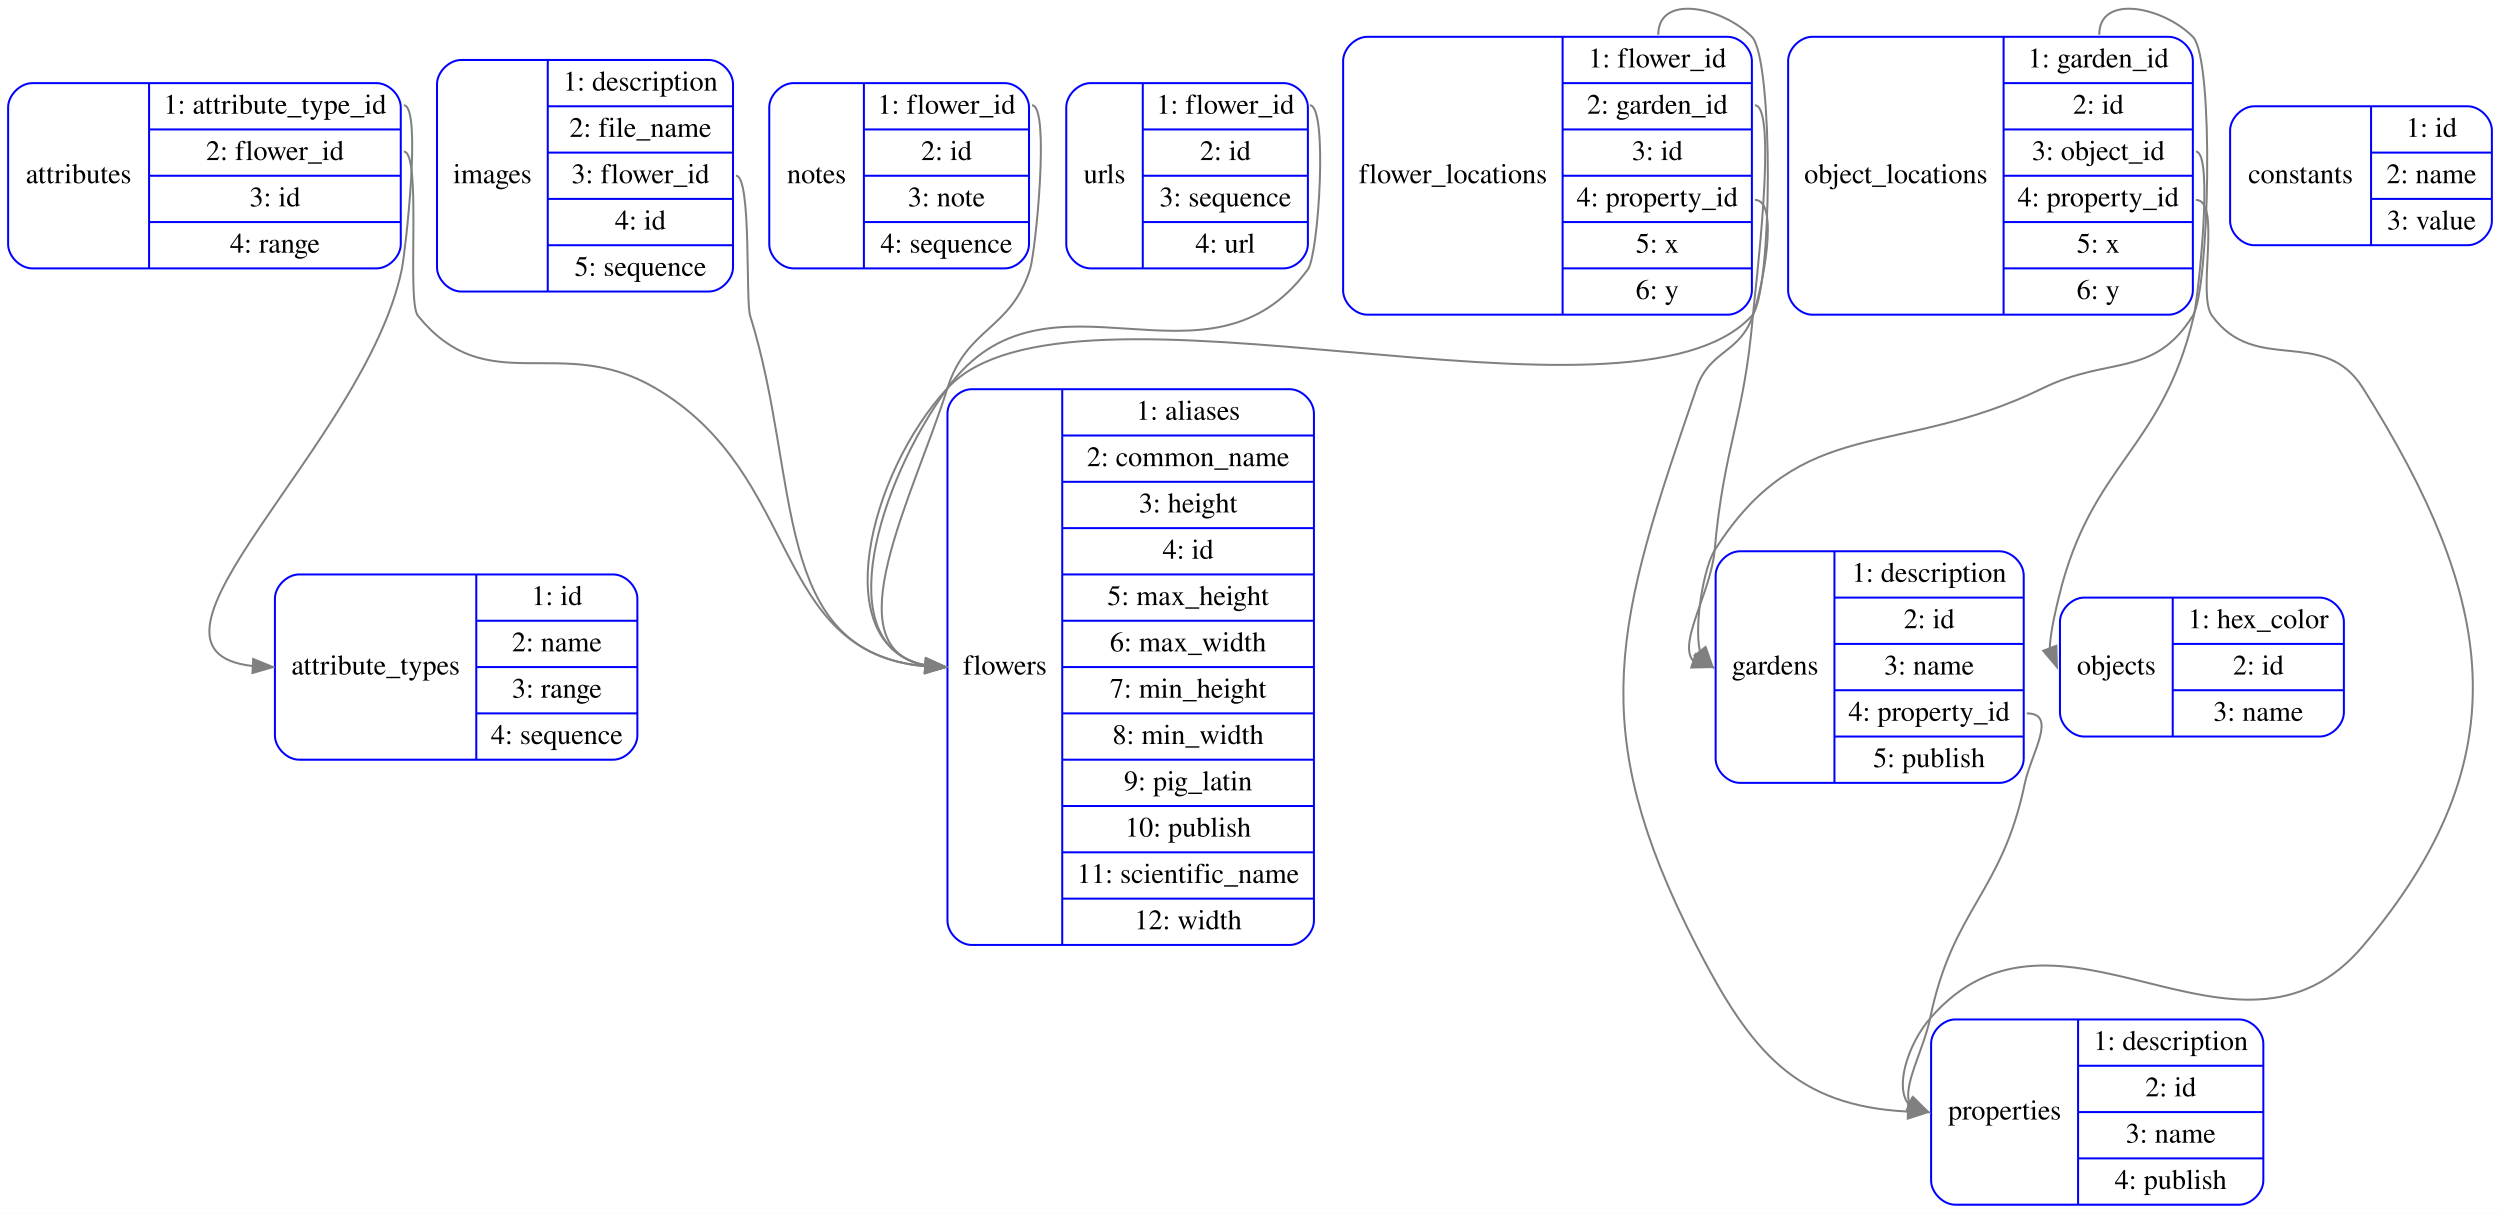
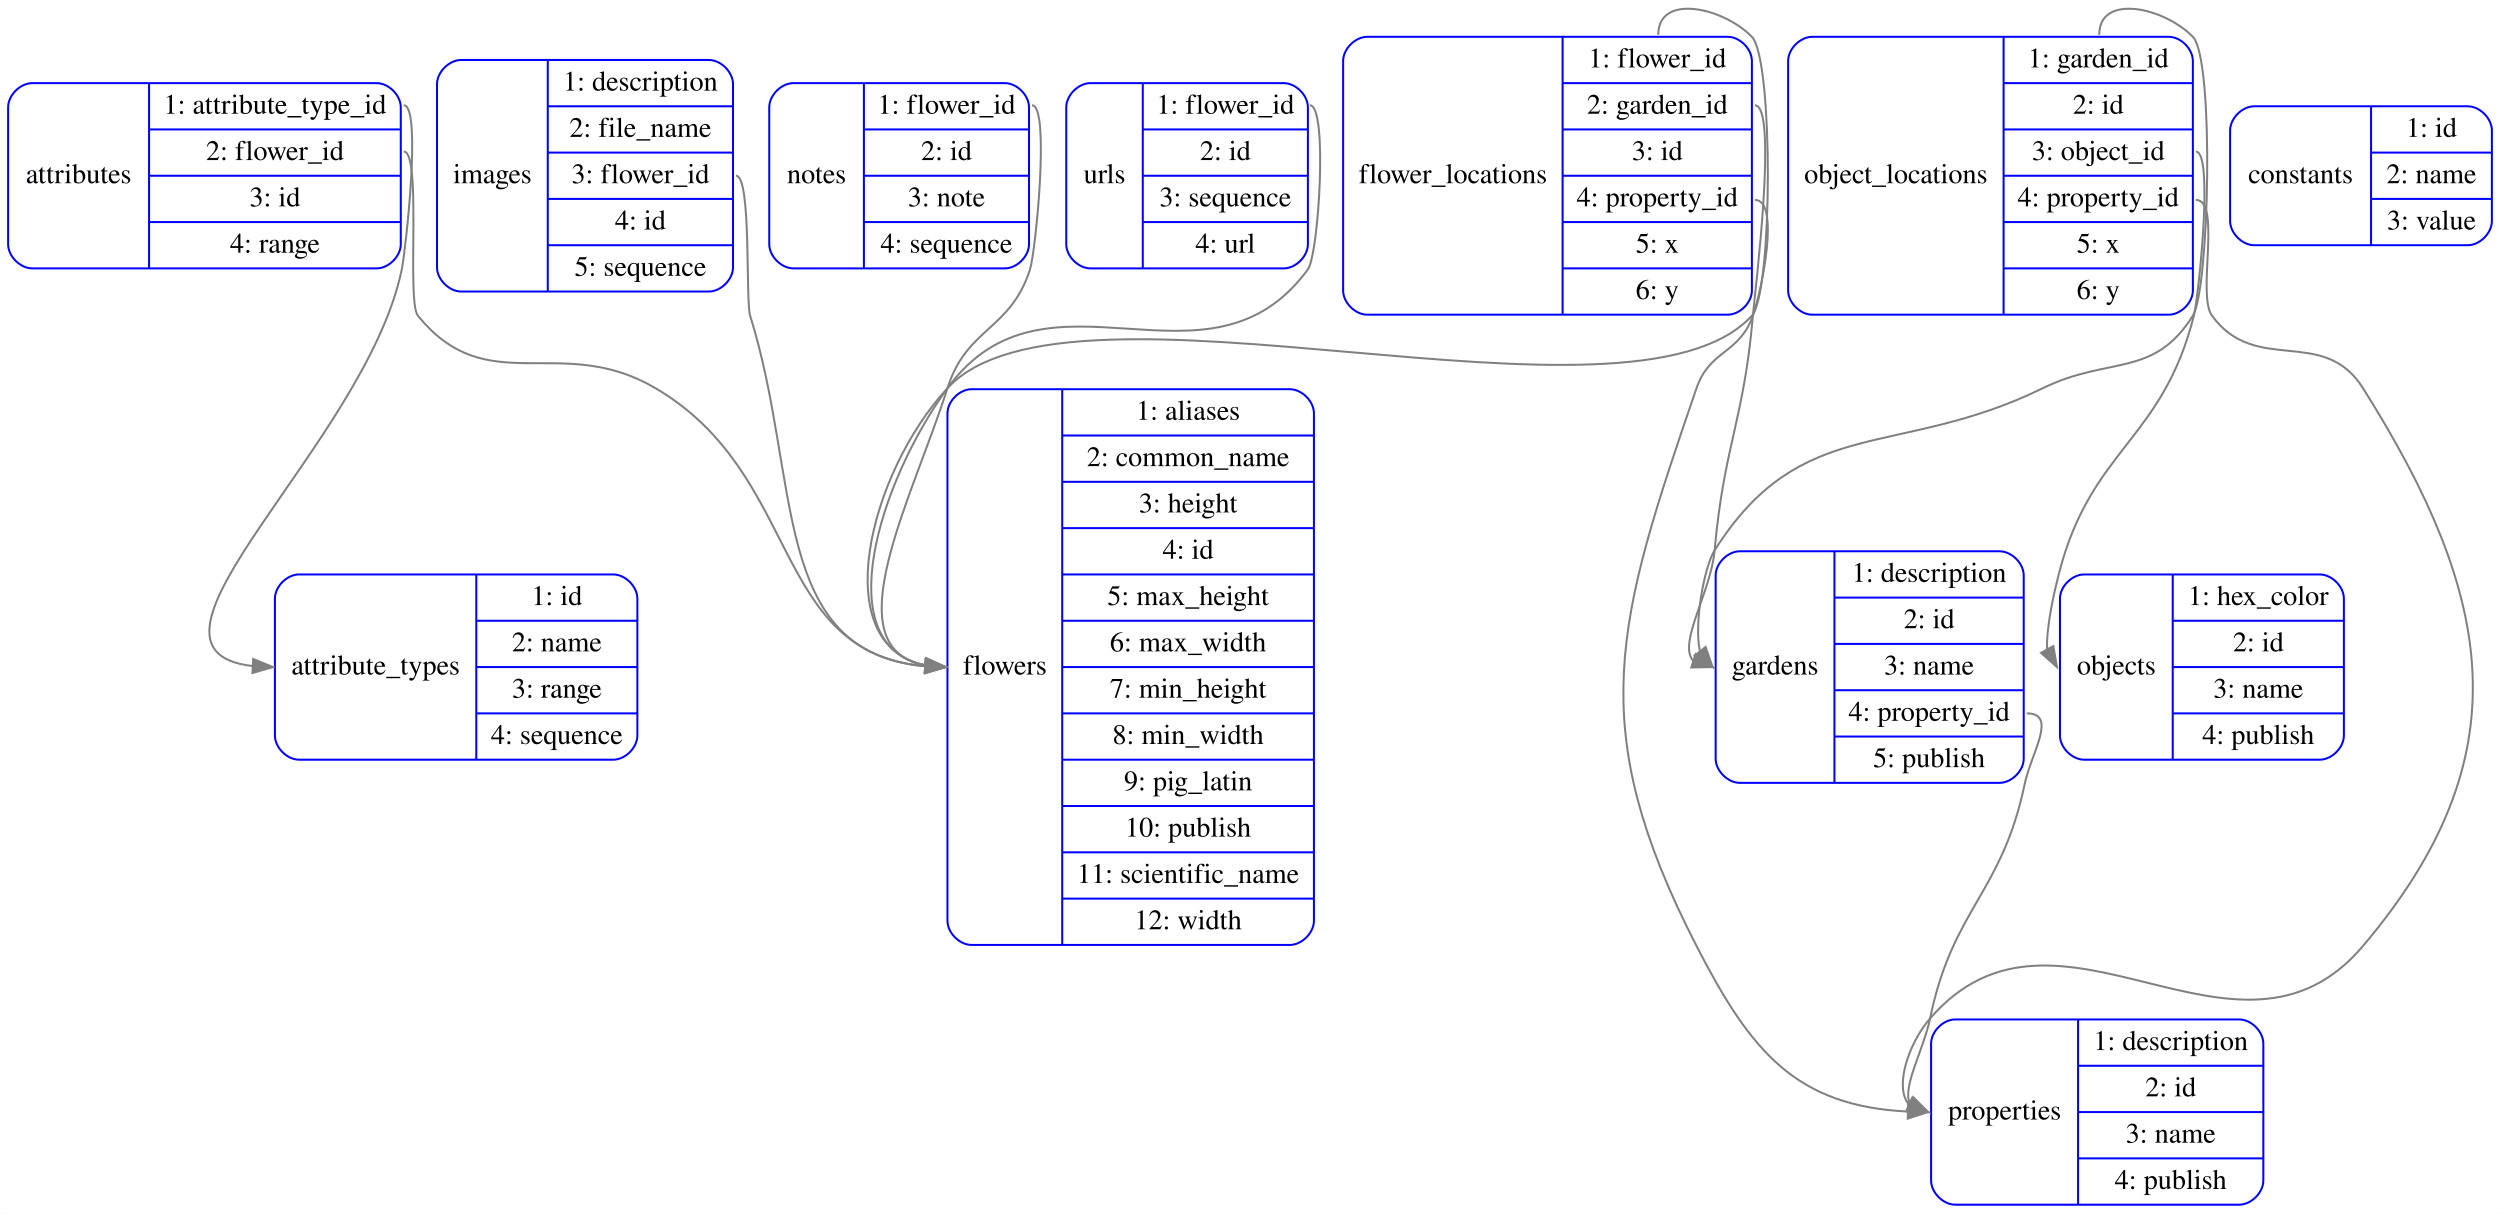
<svg xmlns="http://www.w3.org/2000/svg" width="1242pt" height="603pt" viewBox="0.00 0.00 1241.50 602.79">
  <g id="graph0" class="graph" transform="scale(1 1) rotate(0) translate(4 598.785)">
    <polygon fill="white" stroke="none" points="-4,4 -4,-598.785 1237.5,-598.785 1237.5,4 -4,4" />
    <g id="node1" class="node">
      <path fill="none" stroke="blue" d="M144.5,-221.5C144.5,-221.5 300.5,-221.5 300.5,-221.5 306.5,-221.5 312.5,-227.5 312.5,-233.5 312.5,-233.5 312.5,-301.5 312.5,-301.5 312.5,-307.5 306.5,-313.5 300.5,-313.5 300.5,-313.5 144.5,-313.5 144.5,-313.5 138.5,-313.5 132.5,-307.5 132.5,-301.5 132.5,-301.5 132.5,-233.5 132.5,-233.5 132.5,-227.5 138.5,-221.5 144.5,-221.5" />
      <text text-anchor="middle" x="182.5" y="-263.8" font-family="Times,serif" font-size="14.00">attribute_types</text>
      <polyline fill="none" stroke="blue" points="232.5,-221.5 232.5,-313.5 " />
      <text text-anchor="middle" x="272.5" y="-298.3" font-family="Times,serif" font-size="14.00">1: id</text>
      <polyline fill="none" stroke="blue" points="232.5,-290.5 312.5,-290.5 " />
      <text text-anchor="middle" x="272.5" y="-275.3" font-family="Times,serif" font-size="14.00">2: name</text>
      <polyline fill="none" stroke="blue" points="232.5,-267.5 312.5,-267.5 " />
      <text text-anchor="middle" x="272.5" y="-252.3" font-family="Times,serif" font-size="14.00">3: range</text>
      <polyline fill="none" stroke="blue" points="232.5,-244.5 312.5,-244.5 " />
      <text text-anchor="middle" x="272.5" y="-229.3" font-family="Times,serif" font-size="14.00">4: sequence</text>
    </g>
    <g id="node2" class="node">
      <path fill="none" stroke="blue" d="M12,-465.5C12,-465.5 183,-465.5 183,-465.5 189,-465.5 195,-471.5 195,-477.5 195,-477.5 195,-545.5 195,-545.5 195,-551.5 189,-557.5 183,-557.5 183,-557.5 12,-557.5 12,-557.5 6,-557.5 0,-551.5 0,-545.5 0,-545.5 0,-477.5 0,-477.5 0,-471.5 6,-465.5 12,-465.5" />
      <text text-anchor="middle" x="35" y="-507.8" font-family="Times,serif" font-size="14.00">attributes</text>
      <polyline fill="none" stroke="blue" points="70,-465.5 70,-557.5 " />
      <text text-anchor="middle" x="132.5" y="-542.3" font-family="Times,serif" font-size="14.00">1: attribute_type_id</text>
      <polyline fill="none" stroke="blue" points="70,-534.5 195,-534.5 " />
      <text text-anchor="middle" x="132.5" y="-519.3" font-family="Times,serif" font-size="14.00">2: flower_id</text>
      <polyline fill="none" stroke="blue" points="70,-511.5 195,-511.5 " />
      <text text-anchor="middle" x="132.5" y="-496.3" font-family="Times,serif" font-size="14.00">3: id</text>
      <polyline fill="none" stroke="blue" points="70,-488.5 195,-488.5 " />
      <text text-anchor="middle" x="132.5" y="-473.3" font-family="Times,serif" font-size="14.00">4: range</text>
    </g>
    <g id="edge1" class="edge">
      <path fill="none" stroke="grey" d="M196.5,-546.5C205.556,-546.5 197.333,-473.869 195.5,-465 177.594,-378.344 50.316,-276.26 121.282,-268.032" />
      <polygon fill="grey" stroke="grey" points="121.696,-271.515 131.5,-267.5 121.331,-264.525 121.696,-271.515" />
    </g>
    <g id="node5" class="node">
      <path fill="none" stroke="blue" d="M478.5,-129.5C478.5,-129.5 636.5,-129.5 636.5,-129.5 642.5,-129.5 648.5,-135.5 648.5,-141.5 648.5,-141.5 648.5,-393.5 648.5,-393.5 648.5,-399.5 642.5,-405.5 636.5,-405.5 636.5,-405.5 478.5,-405.5 478.5,-405.5 472.5,-405.5 466.5,-399.5 466.5,-393.5 466.5,-393.5 466.5,-141.5 466.5,-141.5 466.5,-135.5 472.5,-129.5 478.5,-129.5" />
      <text text-anchor="middle" x="495" y="-263.8" font-family="Times,serif" font-size="14.00">flowers</text>
      <polyline fill="none" stroke="blue" points="523.5,-129.5 523.5,-405.5 " />
      <text text-anchor="middle" x="586" y="-390.3" font-family="Times,serif" font-size="14.00">1: aliases</text>
      <polyline fill="none" stroke="blue" points="523.5,-382.5 648.5,-382.5 " />
      <text text-anchor="middle" x="586" y="-367.3" font-family="Times,serif" font-size="14.00">2: common_name</text>
      <polyline fill="none" stroke="blue" points="523.5,-359.5 648.5,-359.5 " />
      <text text-anchor="middle" x="586" y="-344.3" font-family="Times,serif" font-size="14.00">3: height</text>
      <polyline fill="none" stroke="blue" points="523.5,-336.5 648.5,-336.5 " />
      <text text-anchor="middle" x="586" y="-321.3" font-family="Times,serif" font-size="14.00">4: id</text>
      <polyline fill="none" stroke="blue" points="523.5,-313.5 648.5,-313.5 " />
      <text text-anchor="middle" x="586" y="-298.3" font-family="Times,serif" font-size="14.00">5: max_height</text>
      <polyline fill="none" stroke="blue" points="523.5,-290.5 648.5,-290.5 " />
      <text text-anchor="middle" x="586" y="-275.3" font-family="Times,serif" font-size="14.00">6: max_width</text>
      <polyline fill="none" stroke="blue" points="523.5,-267.5 648.5,-267.5 " />
      <text text-anchor="middle" x="586" y="-252.3" font-family="Times,serif" font-size="14.00">7: min_height</text>
      <polyline fill="none" stroke="blue" points="523.5,-244.5 648.5,-244.5 " />
      <text text-anchor="middle" x="586" y="-229.3" font-family="Times,serif" font-size="14.00">8: min_width</text>
      <polyline fill="none" stroke="blue" points="523.5,-221.5 648.5,-221.5 " />
      <text text-anchor="middle" x="586" y="-206.3" font-family="Times,serif" font-size="14.00">9: pig_latin</text>
      <polyline fill="none" stroke="blue" points="523.5,-198.5 648.5,-198.5 " />
      <text text-anchor="middle" x="586" y="-183.3" font-family="Times,serif" font-size="14.00">10: publish</text>
      <polyline fill="none" stroke="blue" points="523.5,-175.5 648.5,-175.5 " />
      <text text-anchor="middle" x="586" y="-160.3" font-family="Times,serif" font-size="14.00">11: scientific_name</text>
      <polyline fill="none" stroke="blue" points="523.5,-152.5 648.5,-152.5 " />
      <text text-anchor="middle" x="586" y="-137.3" font-family="Times,serif" font-size="14.00">12: width</text>
    </g>
    <g id="edge2" class="edge">
      <path fill="none" stroke="grey" d="M196.5,-523.5C205.589,-523.5 197.784,-449.066 203.5,-442 237.985,-399.371 274.22,-433.767 321.5,-406 394.929,-362.876 378.29,-275.091 455.115,-267.962" />
      <polygon fill="grey" stroke="grey" points="455.666,-271.441 465.5,-267.5 455.354,-264.448 455.666,-271.441" />
    </g>
    <g id="node3" class="node">
      <path fill="none" stroke="blue" d="M1115.5,-477C1115.5,-477 1221.5,-477 1221.5,-477 1227.5,-477 1233.5,-483 1233.5,-489 1233.5,-489 1233.5,-534 1233.5,-534 1233.5,-540 1227.5,-546 1221.5,-546 1221.5,-546 1115.5,-546 1115.5,-546 1109.5,-546 1103.5,-540 1103.5,-534 1103.5,-534 1103.5,-489 1103.5,-489 1103.5,-483 1109.5,-477 1115.5,-477" />
      <text text-anchor="middle" x="1138.5" y="-507.8" font-family="Times,serif" font-size="14.00">constants</text>
      <polyline fill="none" stroke="blue" points="1173.5,-477 1173.5,-546 " />
      <text text-anchor="middle" x="1203.5" y="-530.8" font-family="Times,serif" font-size="14.00">1: id</text>
      <polyline fill="none" stroke="blue" points="1173.5,-523 1233.5,-523 " />
      <text text-anchor="middle" x="1203.5" y="-507.8" font-family="Times,serif" font-size="14.00">2: name</text>
      <polyline fill="none" stroke="blue" points="1173.5,-500 1233.5,-500 " />
      <text text-anchor="middle" x="1203.5" y="-484.8" font-family="Times,serif" font-size="14.00">3: value</text>
    </g>
    <g id="node4" class="node">
      <path fill="none" stroke="blue" d="M675,-442.5C675,-442.5 854,-442.5 854,-442.5 860,-442.5 866,-448.5 866,-454.5 866,-454.5 866,-568.5 866,-568.5 866,-574.5 860,-580.5 854,-580.5 854,-580.5 675,-580.5 675,-580.5 669,-580.5 663,-574.5 663,-568.5 663,-568.5 663,-454.5 663,-454.5 663,-448.5 669,-442.5 675,-442.5" />
      <text text-anchor="middle" x="717.5" y="-507.8" font-family="Times,serif" font-size="14.00">flower_locations</text>
      <polyline fill="none" stroke="blue" points="772,-442.5 772,-580.5 " />
      <text text-anchor="middle" x="819" y="-565.3" font-family="Times,serif" font-size="14.00">1: flower_id</text>
      <polyline fill="none" stroke="blue" points="772,-557.5 866,-557.5 " />
      <text text-anchor="middle" x="819" y="-542.3" font-family="Times,serif" font-size="14.00">2: garden_id</text>
      <polyline fill="none" stroke="blue" points="772,-534.5 866,-534.5 " />
      <text text-anchor="middle" x="819" y="-519.3" font-family="Times,serif" font-size="14.00">3: id</text>
      <polyline fill="none" stroke="blue" points="772,-511.5 866,-511.5 " />
      <text text-anchor="middle" x="819" y="-496.3" font-family="Times,serif" font-size="14.00">4: property_id</text>
      <polyline fill="none" stroke="blue" points="772,-488.5 866,-488.5 " />
      <text text-anchor="middle" x="819" y="-473.3" font-family="Times,serif" font-size="14.00">5: x</text>
      <polyline fill="none" stroke="blue" points="772,-465.5 866,-465.5 " />
      <text text-anchor="middle" x="819" y="-450.3" font-family="Times,serif" font-size="14.00">6: y</text>
    </g>
    <g id="edge3" class="edge">
      <path fill="none" stroke="grey" d="M819.5,-581.5C819.5,-602.171 851.541,-595.273 866,-580.5 876.764,-569.502 876.382,-453.359 866,-442 805.865,-376.203 526.872,-471.58 466.5,-406 427.251,-363.365 406.459,-278.259 455.516,-268.432" />
      <polygon fill="grey" stroke="grey" points="455.868,-271.914 465.5,-267.5 455.218,-264.944 455.868,-271.914" />
    </g>
    <g id="node6" class="node">
      <path fill="none" stroke="blue" d="M860,-210C860,-210 989,-210 989,-210 995,-210 1001,-216 1001,-222 1001,-222 1001,-313 1001,-313 1001,-319 995,-325 989,-325 989,-325 860,-325 860,-325 854,-325 848,-319 848,-313 848,-313 848,-222 848,-222 848,-216 854,-210 860,-210" />
      <text text-anchor="middle" x="877.5" y="-263.8" font-family="Times,serif" font-size="14.00">gardens</text>
      <polyline fill="none" stroke="blue" points="907,-210 907,-325 " />
      <text text-anchor="middle" x="954" y="-309.8" font-family="Times,serif" font-size="14.00">1: description</text>
      <polyline fill="none" stroke="blue" points="907,-302 1001,-302 " />
      <text text-anchor="middle" x="954" y="-286.8" font-family="Times,serif" font-size="14.00">2: id</text>
      <polyline fill="none" stroke="blue" points="907,-279 1001,-279 " />
      <text text-anchor="middle" x="954" y="-263.8" font-family="Times,serif" font-size="14.00">3: name</text>
      <polyline fill="none" stroke="blue" points="907,-256 1001,-256 " />
      <text text-anchor="middle" x="954" y="-240.8" font-family="Times,serif" font-size="14.00">4: property_id</text>
      <polyline fill="none" stroke="blue" points="907,-233 1001,-233 " />
      <text text-anchor="middle" x="954" y="-217.8" font-family="Times,serif" font-size="14.00">5: publish</text>
    </g>
    <g id="edge7" class="edge">
      <path fill="none" stroke="grey" d="M867.5,-546.5C879.112,-546.5 867.493,-453.569 866.5,-442 862.014,-389.73 852.187,-377.752 847.5,-325.5 845.629,-304.636 829.118,-279.387 836.821,-270.652" />
      <polygon fill="grey" stroke="grey" points="838.075,-273.925 846.5,-267.5 835.908,-267.269 838.075,-273.925" />
    </g>
    <g id="node11" class="node">
      <path fill="none" stroke="blue" d="M967,-0.5C967,-0.5 1108,-0.5 1108,-0.5 1114,-0.5 1120,-6.5 1120,-12.5 1120,-12.5 1120,-80.5 1120,-80.5 1120,-86.5 1114,-92.5 1108,-92.5 1108,-92.5 967,-92.5 967,-92.5 961,-92.5 955,-86.5 955,-80.5 955,-80.5 955,-12.5 955,-12.5 955,-6.5 961,-0.5 967,-0.5" />
      <text text-anchor="middle" x="991.5" y="-42.8" font-family="Times,serif" font-size="14.00">properties</text>
      <polyline fill="none" stroke="blue" points="1028,-0.5 1028,-92.5 " />
      <text text-anchor="middle" x="1074" y="-77.3" font-family="Times,serif" font-size="14.00">1: description</text>
      <polyline fill="none" stroke="blue" points="1028,-69.5 1120,-69.5 " />
      <text text-anchor="middle" x="1074" y="-54.3" font-family="Times,serif" font-size="14.00">2: id</text>
      <polyline fill="none" stroke="blue" points="1028,-46.5 1120,-46.5 " />
      <text text-anchor="middle" x="1074" y="-31.3" font-family="Times,serif" font-size="14.00">3: name</text>
      <polyline fill="none" stroke="blue" points="1028,-23.5 1120,-23.5 " />
      <text text-anchor="middle" x="1074" y="-8.3" font-family="Times,serif" font-size="14.00">4: publish</text>
    </g>
    <g id="edge10" class="edge">
      <path fill="none" stroke="grey" d="M867.5,-499.5C880.28,-499.5 870.752,-454.051 866.5,-442 859.755,-422.885 845.078,-425.173 838.5,-406 798.546,-289.552 782.279,-238.524 838.5,-129 865.599,-76.209 887.932,-49.601 943.184,-46.756" />
      <polygon fill="grey" stroke="grey" points="943.59,-50.247 953.5,-46.5 943.416,-43.249 943.59,-50.247" />
    </g>
    <g id="edge11" class="edge">
      <path fill="none" stroke="grey" d="M1002.5,-244.5C1018.06,-244.5 1004.68,-224.733 1001.5,-209.5 990.079,-154.848 965.728,-147.692 954.5,-93 951.382,-77.813 940.751,-59.25 944.351,-50.918" />
      <polygon fill="grey" stroke="grey" points="946.017,-54 953.5,-46.5 942.973,-47.697 946.017,-54" />
    </g>
    <g id="node7" class="node">
      <path fill="none" stroke="blue" d="M225,-454C225,-454 348,-454 348,-454 354,-454 360,-460 360,-466 360,-466 360,-557 360,-557 360,-563 354,-569 348,-569 348,-569 225,-569 225,-569 219,-569 213,-563 213,-557 213,-557 213,-466 213,-466 213,-460 219,-454 225,-454" />
      <text text-anchor="middle" x="240.5" y="-507.8" font-family="Times,serif" font-size="14.00">images</text>
      <polyline fill="none" stroke="blue" points="268,-454 268,-569 " />
      <text text-anchor="middle" x="314" y="-553.8" font-family="Times,serif" font-size="14.00">1: description</text>
      <polyline fill="none" stroke="blue" points="268,-546 360,-546 " />
      <text text-anchor="middle" x="314" y="-530.8" font-family="Times,serif" font-size="14.00">2: file_name</text>
      <polyline fill="none" stroke="blue" points="268,-523 360,-523 " />
      <text text-anchor="middle" x="314" y="-507.8" font-family="Times,serif" font-size="14.00">3: flower_id</text>
      <polyline fill="none" stroke="blue" points="268,-500 360,-500 " />
      <text text-anchor="middle" x="314" y="-484.8" font-family="Times,serif" font-size="14.00">4: id</text>
      <polyline fill="none" stroke="blue" points="268,-477 360,-477 " />
      <text text-anchor="middle" x="314" y="-461.8" font-family="Times,serif" font-size="14.00">5: sequence</text>
    </g>
    <g id="edge4" class="edge">
      <path fill="none" stroke="grey" d="M361.5,-511.5C369.261,-511.5 366.178,-449.406 368.5,-442 393.96,-360.805 378.192,-274.86 455.111,-267.947" />
      <polygon fill="grey" stroke="grey" points="455.66,-271.427 465.5,-267.5 455.359,-264.433 455.66,-271.427" />
    </g>
    <g id="node8" class="node">
      <path fill="none" stroke="blue" d="M390,-465.5C390,-465.5 495,-465.5 495,-465.5 501,-465.5 507,-471.5 507,-477.5 507,-477.5 507,-545.5 507,-545.5 507,-551.5 501,-557.5 495,-557.5 495,-557.5 390,-557.5 390,-557.5 384,-557.5 378,-551.5 378,-545.5 378,-545.5 378,-477.5 378,-477.5 378,-471.5 384,-465.5 390,-465.5" />
      <text text-anchor="middle" x="401.5" y="-507.8" font-family="Times,serif" font-size="14.00">notes</text>
      <polyline fill="none" stroke="blue" points="425,-465.5 425,-557.5 " />
      <text text-anchor="middle" x="466" y="-542.3" font-family="Times,serif" font-size="14.00">1: flower_id</text>
      <polyline fill="none" stroke="blue" points="425,-534.5 507,-534.5 " />
      <text text-anchor="middle" x="466" y="-519.3" font-family="Times,serif" font-size="14.00">2: id</text>
      <polyline fill="none" stroke="blue" points="425,-511.5 507,-511.5 " />
      <text text-anchor="middle" x="466" y="-496.3" font-family="Times,serif" font-size="14.00">3: note</text>
      <polyline fill="none" stroke="blue" points="425,-488.5 507,-488.5 " />
      <text text-anchor="middle" x="466" y="-473.3" font-family="Times,serif" font-size="14.00">4: sequence</text>
    </g>
    <g id="edge5" class="edge">
      <path fill="none" stroke="grey" d="M508.5,-546.5C517.556,-546.5 510.261,-473.625 507.5,-465 497.765,-434.588 476.158,-436.436 466.5,-406 449.009,-350.878 409.171,-277.089 455.45,-268.355" />
      <polygon fill="grey" stroke="grey" points="455.833,-271.836 465.5,-267.5 455.239,-264.861 455.833,-271.836" />
    </g>
    <g id="node9" class="node">
      <path fill="none" stroke="blue" d="M896,-442.5C896,-442.5 1073,-442.5 1073,-442.5 1079,-442.5 1085,-448.5 1085,-454.5 1085,-454.5 1085,-568.5 1085,-568.5 1085,-574.5 1079,-580.5 1073,-580.5 1073,-580.5 896,-580.5 896,-580.5 890,-580.5 884,-574.5 884,-568.5 884,-568.5 884,-454.5 884,-454.5 884,-448.5 890,-442.5 896,-442.5" />
      <text text-anchor="middle" x="937.5" y="-507.8" font-family="Times,serif" font-size="14.00">object_locations</text>
      <polyline fill="none" stroke="blue" points="991,-442.5 991,-580.5 " />
      <text text-anchor="middle" x="1038" y="-565.3" font-family="Times,serif" font-size="14.00">1: garden_id</text>
      <polyline fill="none" stroke="blue" points="991,-557.5 1085,-557.5 " />
      <text text-anchor="middle" x="1038" y="-542.3" font-family="Times,serif" font-size="14.00">2: id</text>
      <polyline fill="none" stroke="blue" points="991,-534.5 1085,-534.5 " />
      <text text-anchor="middle" x="1038" y="-519.3" font-family="Times,serif" font-size="14.00">3: object_id</text>
      <polyline fill="none" stroke="blue" points="991,-511.5 1085,-511.5 " />
      <text text-anchor="middle" x="1038" y="-496.3" font-family="Times,serif" font-size="14.00">4: property_id</text>
      <polyline fill="none" stroke="blue" points="991,-488.5 1085,-488.5 " />
      <text text-anchor="middle" x="1038" y="-473.3" font-family="Times,serif" font-size="14.00">5: x</text>
      <polyline fill="none" stroke="blue" points="991,-465.5 1085,-465.5 " />
      <text text-anchor="middle" x="1038" y="-450.3" font-family="Times,serif" font-size="14.00">6: y</text>
    </g>
    <g id="edge8" class="edge">
      <path fill="none" stroke="grey" d="M1038.5,-581.5C1038.5,-602.171 1070.54,-595.273 1085,-580.5 1095.76,-569.502 1093.18,-455.036 1085,-442 1065.46,-410.849 1043.54,-422.142 1010.5,-406 937.903,-370.534 890.737,-393.756 847.5,-325.5 842.38,-317.418 837.208,-289.384 840.152,-275.466" />
      <polygon fill="grey" stroke="grey" points="843.005,-277.502 846.5,-267.5 837.531,-273.139 843.005,-277.502" />
    </g>
    <g id="node10" class="node">
-       <path fill="none" stroke="blue" d="M1031,-233C1031,-233 1148,-233 1148,-233 1154,-233 1160,-239 1160,-245 1160,-245 1160,-290 1160,-290 1160,-296 1154,-302 1148,-302 1148,-302 1031,-302 1031,-302 1025,-302 1019,-296 1019,-290 1019,-290 1019,-245 1019,-245 1019,-239 1025,-233 1031,-233" />
+       <path fill="none" stroke="blue" d="M1031,-221.5C1031,-221.5 1148,-221.5 1148,-221.5 1154,-221.5 1160,-227.5 1160,-233.5 1160,-233.5 1160,-301.5 1160,-301.5 1160,-307.5 1154,-313.5 1148,-313.5 1148,-313.5 1031,-313.5 1031,-313.5 1025,-313.5 1019,-307.5 1019,-301.5 1019,-301.5 1019,-233.5 1019,-233.5 1019,-227.5 1025,-221.5 1031,-221.5" />
      <text text-anchor="middle" x="1047" y="-263.8" font-family="Times,serif" font-size="14.00">objects</text>
-       <polyline fill="none" stroke="blue" points="1075,-233 1075,-302 " />
-       <text text-anchor="middle" x="1117.5" y="-286.8" font-family="Times,serif" font-size="14.00">1: hex_color</text>
-       <polyline fill="none" stroke="blue" points="1075,-279 1160,-279 " />
-       <text text-anchor="middle" x="1117.5" y="-263.8" font-family="Times,serif" font-size="14.00">2: id</text>
-       <polyline fill="none" stroke="blue" points="1075,-256 1160,-256 " />
-       <text text-anchor="middle" x="1117.5" y="-240.8" font-family="Times,serif" font-size="14.00">3: name</text>
+       <polyline fill="none" stroke="blue" points="1075,-221.5 1075,-313.5 " />
+       <text text-anchor="middle" x="1117.5" y="-298.3" font-family="Times,serif" font-size="14.00">1: hex_color</text>
+       <polyline fill="none" stroke="blue" points="1075,-290.5 1160,-290.5 " />
+       <text text-anchor="middle" x="1117.5" y="-275.3" font-family="Times,serif" font-size="14.00">2: id</text>
+       <polyline fill="none" stroke="blue" points="1075,-267.5 1160,-267.5 " />
+       <text text-anchor="middle" x="1117.5" y="-252.3" font-family="Times,serif" font-size="14.00">3: name</text>
+       <polyline fill="none" stroke="blue" points="1075,-244.5 1160,-244.5 " />
+       <text text-anchor="middle" x="1117.5" y="-229.3" font-family="Times,serif" font-size="14.00">4: publish</text>
    </g>
    <g id="edge9" class="edge">
-       <path fill="none" stroke="grey" d="M1086.5,-523.5C1095.56,-523.5 1087.56,-450.818 1085.5,-442 1069.82,-375.031 1034.73,-369.339 1018.5,-302.5 1017.37,-297.833 1014.29,-285.595 1013.93,-276.909" />
-       <polygon fill="grey" stroke="grey" points="1017.22,-278.091 1017.5,-267.5 1010.68,-275.605 1017.22,-278.091" />
+       <path fill="none" stroke="grey" d="M1086.5,-523.5C1095.56,-523.5 1087.72,-450.781 1085.5,-442 1069.79,-379.742 1034.5,-376.185 1018.5,-314 1016.73,-307.118 1012.04,-287.72 1012.63,-276.269" />
+       <polygon fill="grey" stroke="grey" points="1015.71,-277.942 1017.5,-267.5 1009.59,-274.545 1015.71,-277.942" />
    </g>
    <g id="edge12" class="edge">
      <path fill="none" stroke="grey" d="M1086.5,-499.5C1099.4,-499.5 1086.89,-452.418 1094.5,-442 1116.31,-412.14 1149.81,-437.295 1169.5,-406 1235.07,-301.801 1249.04,-222.966 1169.5,-129 1106.9,-55.051 1017.89,-166.272 954.5,-93 943.828,-80.664 936.505,-58.844 944.046,-50.188" />
      <polygon fill="grey" stroke="grey" points="945.455,-53.395 953.5,-46.5 942.912,-46.873 945.455,-53.395" />
    </g>
    <g id="node12" class="node">
      <path fill="none" stroke="blue" d="M537.5,-465.5C537.5,-465.5 633.5,-465.5 633.5,-465.5 639.5,-465.5 645.5,-471.5 645.5,-477.5 645.5,-477.5 645.5,-545.5 645.5,-545.5 645.5,-551.5 639.5,-557.5 633.5,-557.5 633.5,-557.5 537.5,-557.5 537.5,-557.5 531.5,-557.5 525.5,-551.5 525.5,-545.5 525.5,-545.5 525.5,-477.5 525.5,-477.5 525.5,-471.5 531.5,-465.5 537.5,-465.5" />
      <text text-anchor="middle" x="544.5" y="-507.8" font-family="Times,serif" font-size="14.00">urls</text>
      <polyline fill="none" stroke="blue" points="563.5,-465.5 563.5,-557.5 " />
      <text text-anchor="middle" x="604.5" y="-542.3" font-family="Times,serif" font-size="14.00">1: flower_id</text>
      <polyline fill="none" stroke="blue" points="563.5,-534.5 645.5,-534.5 " />
      <text text-anchor="middle" x="604.5" y="-519.3" font-family="Times,serif" font-size="14.00">2: id</text>
      <polyline fill="none" stroke="blue" points="563.5,-511.5 645.5,-511.5 " />
      <text text-anchor="middle" x="604.5" y="-496.3" font-family="Times,serif" font-size="14.00">3: sequence</text>
      <polyline fill="none" stroke="blue" points="563.5,-488.5 645.5,-488.5 " />
      <text text-anchor="middle" x="604.5" y="-473.3" font-family="Times,serif" font-size="14.00">4: url</text>
    </g>
    <g id="edge6" class="edge">
      <path fill="none" stroke="grey" d="M646.5,-546.5C655.556,-546.5 650.853,-472.305 645.5,-465 595.992,-397.43 515.837,-473.694 466.5,-406 432.439,-359.265 407.164,-278.104 455.268,-268.448" />
      <polygon fill="grey" stroke="grey" points="455.865,-271.907 465.5,-267.5 455.22,-264.937 455.865,-271.907" />
    </g>
  </g>
</svg>
